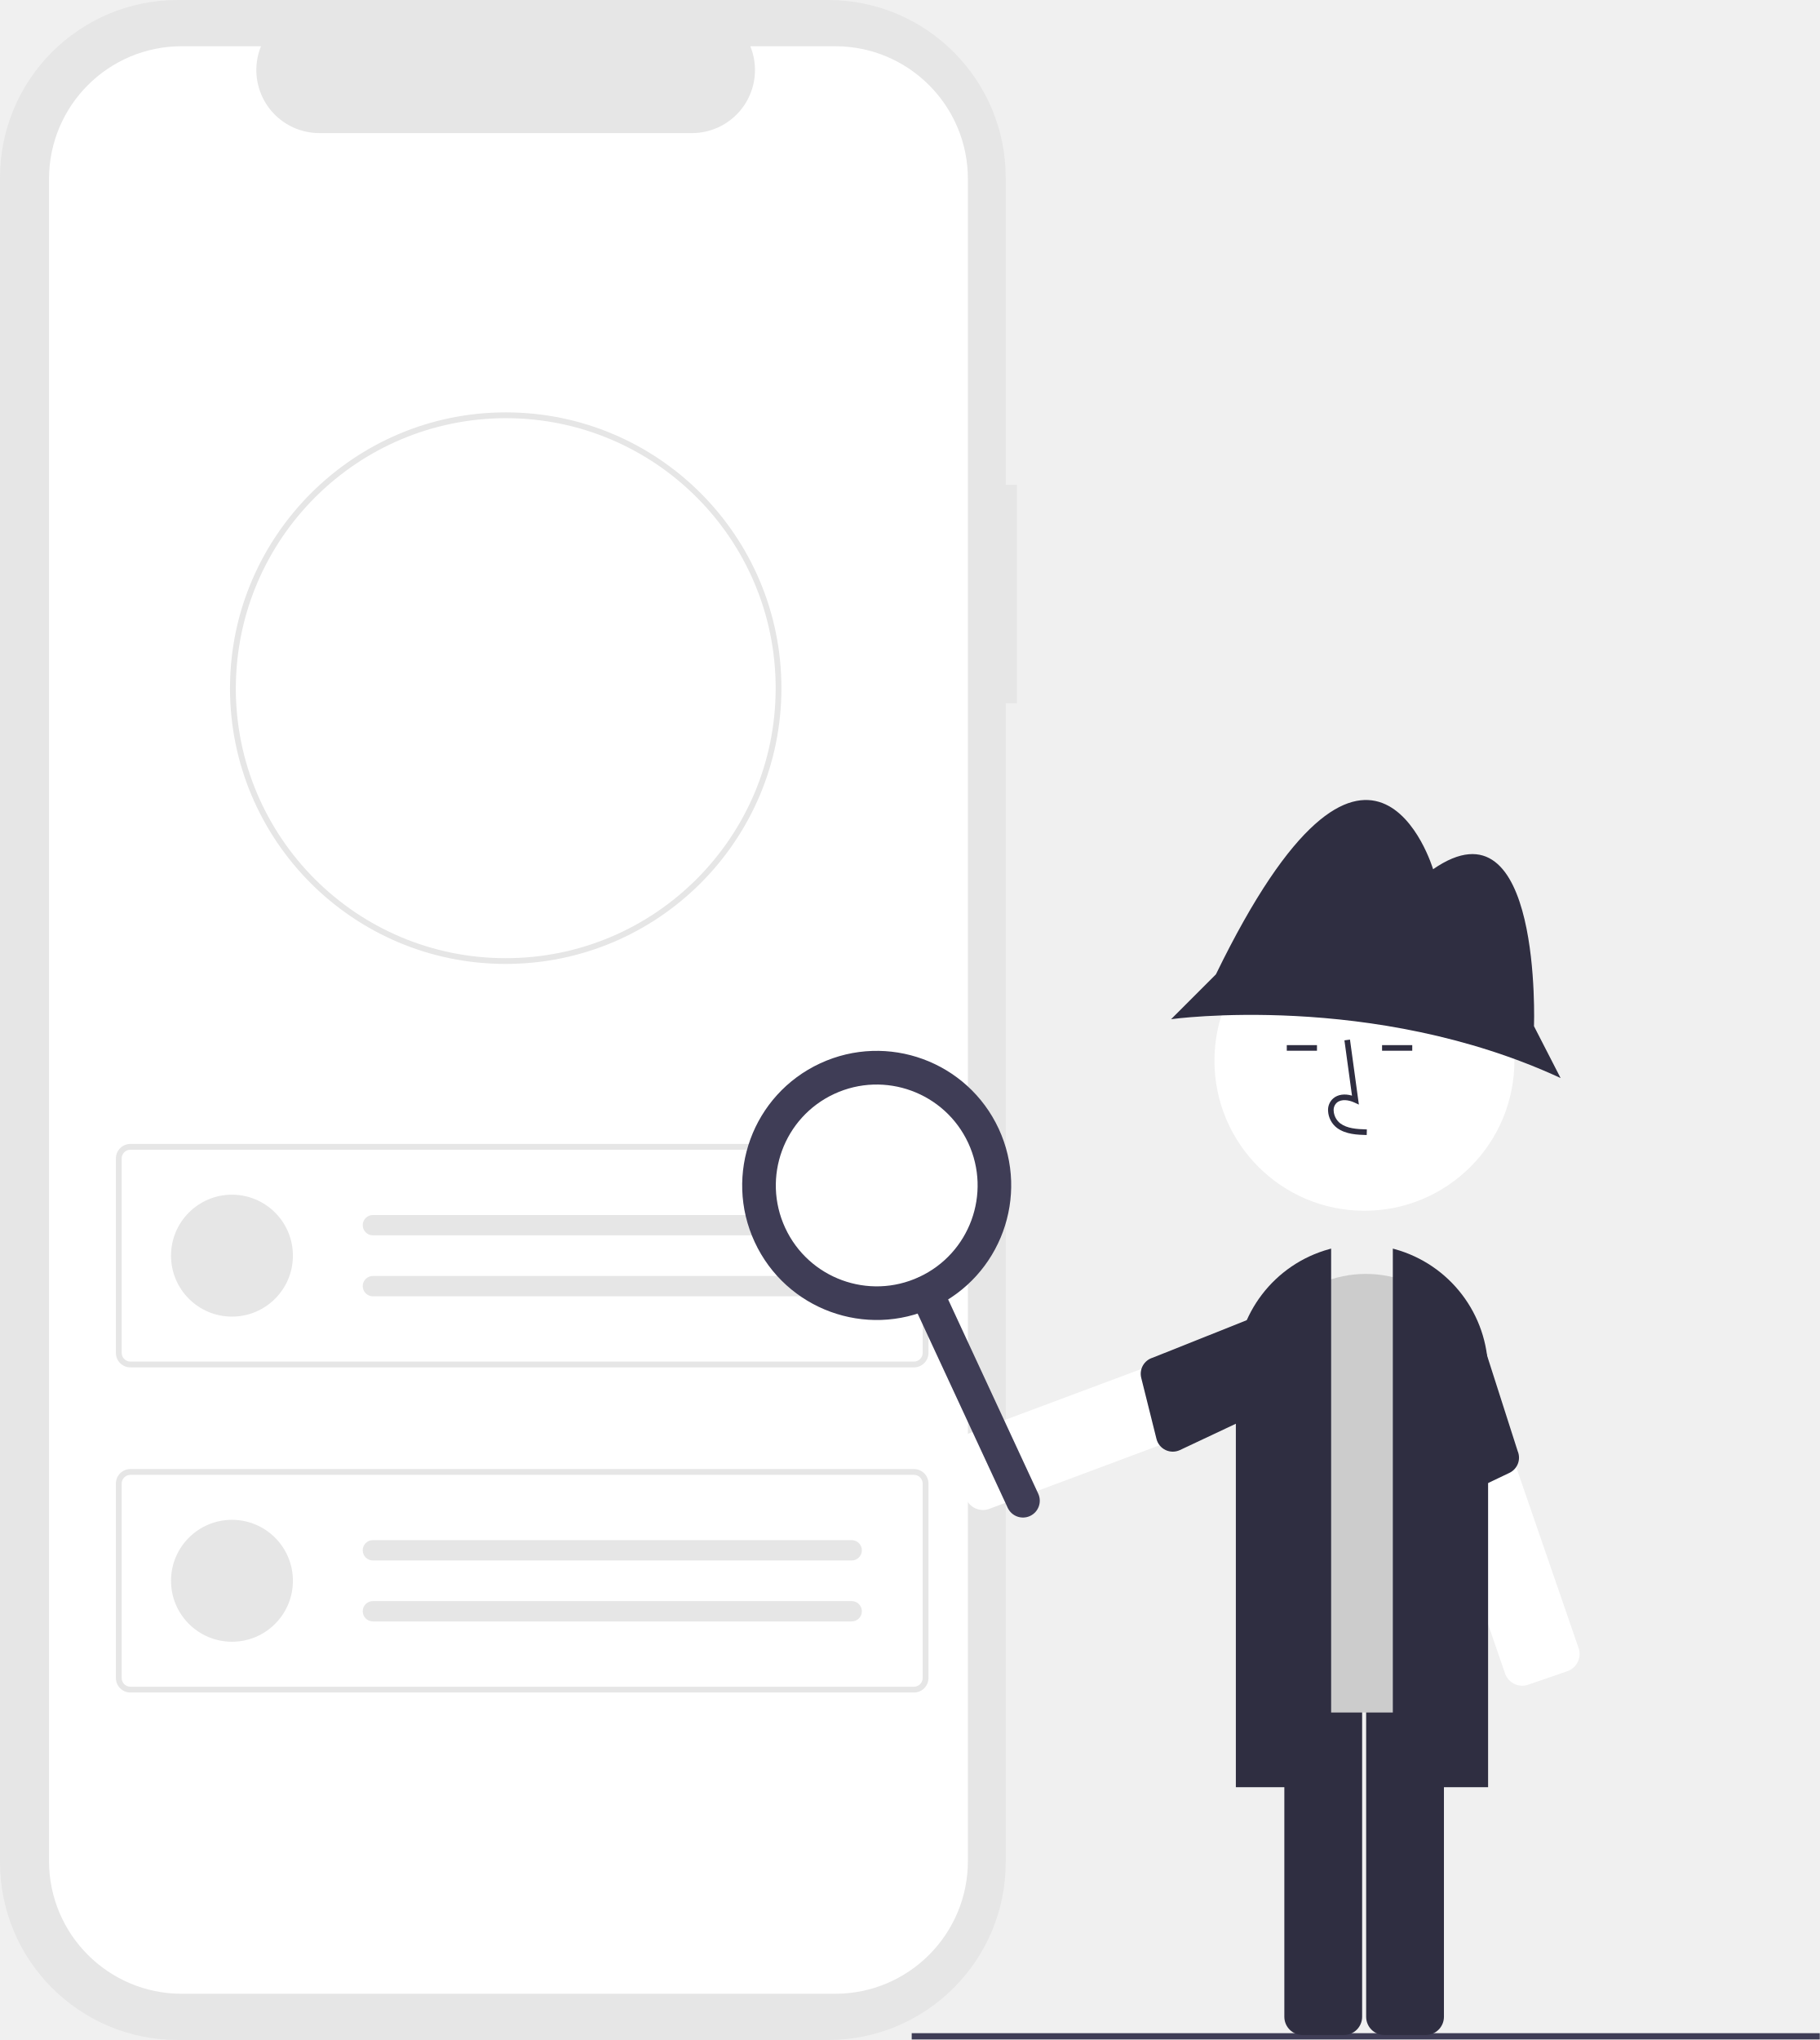
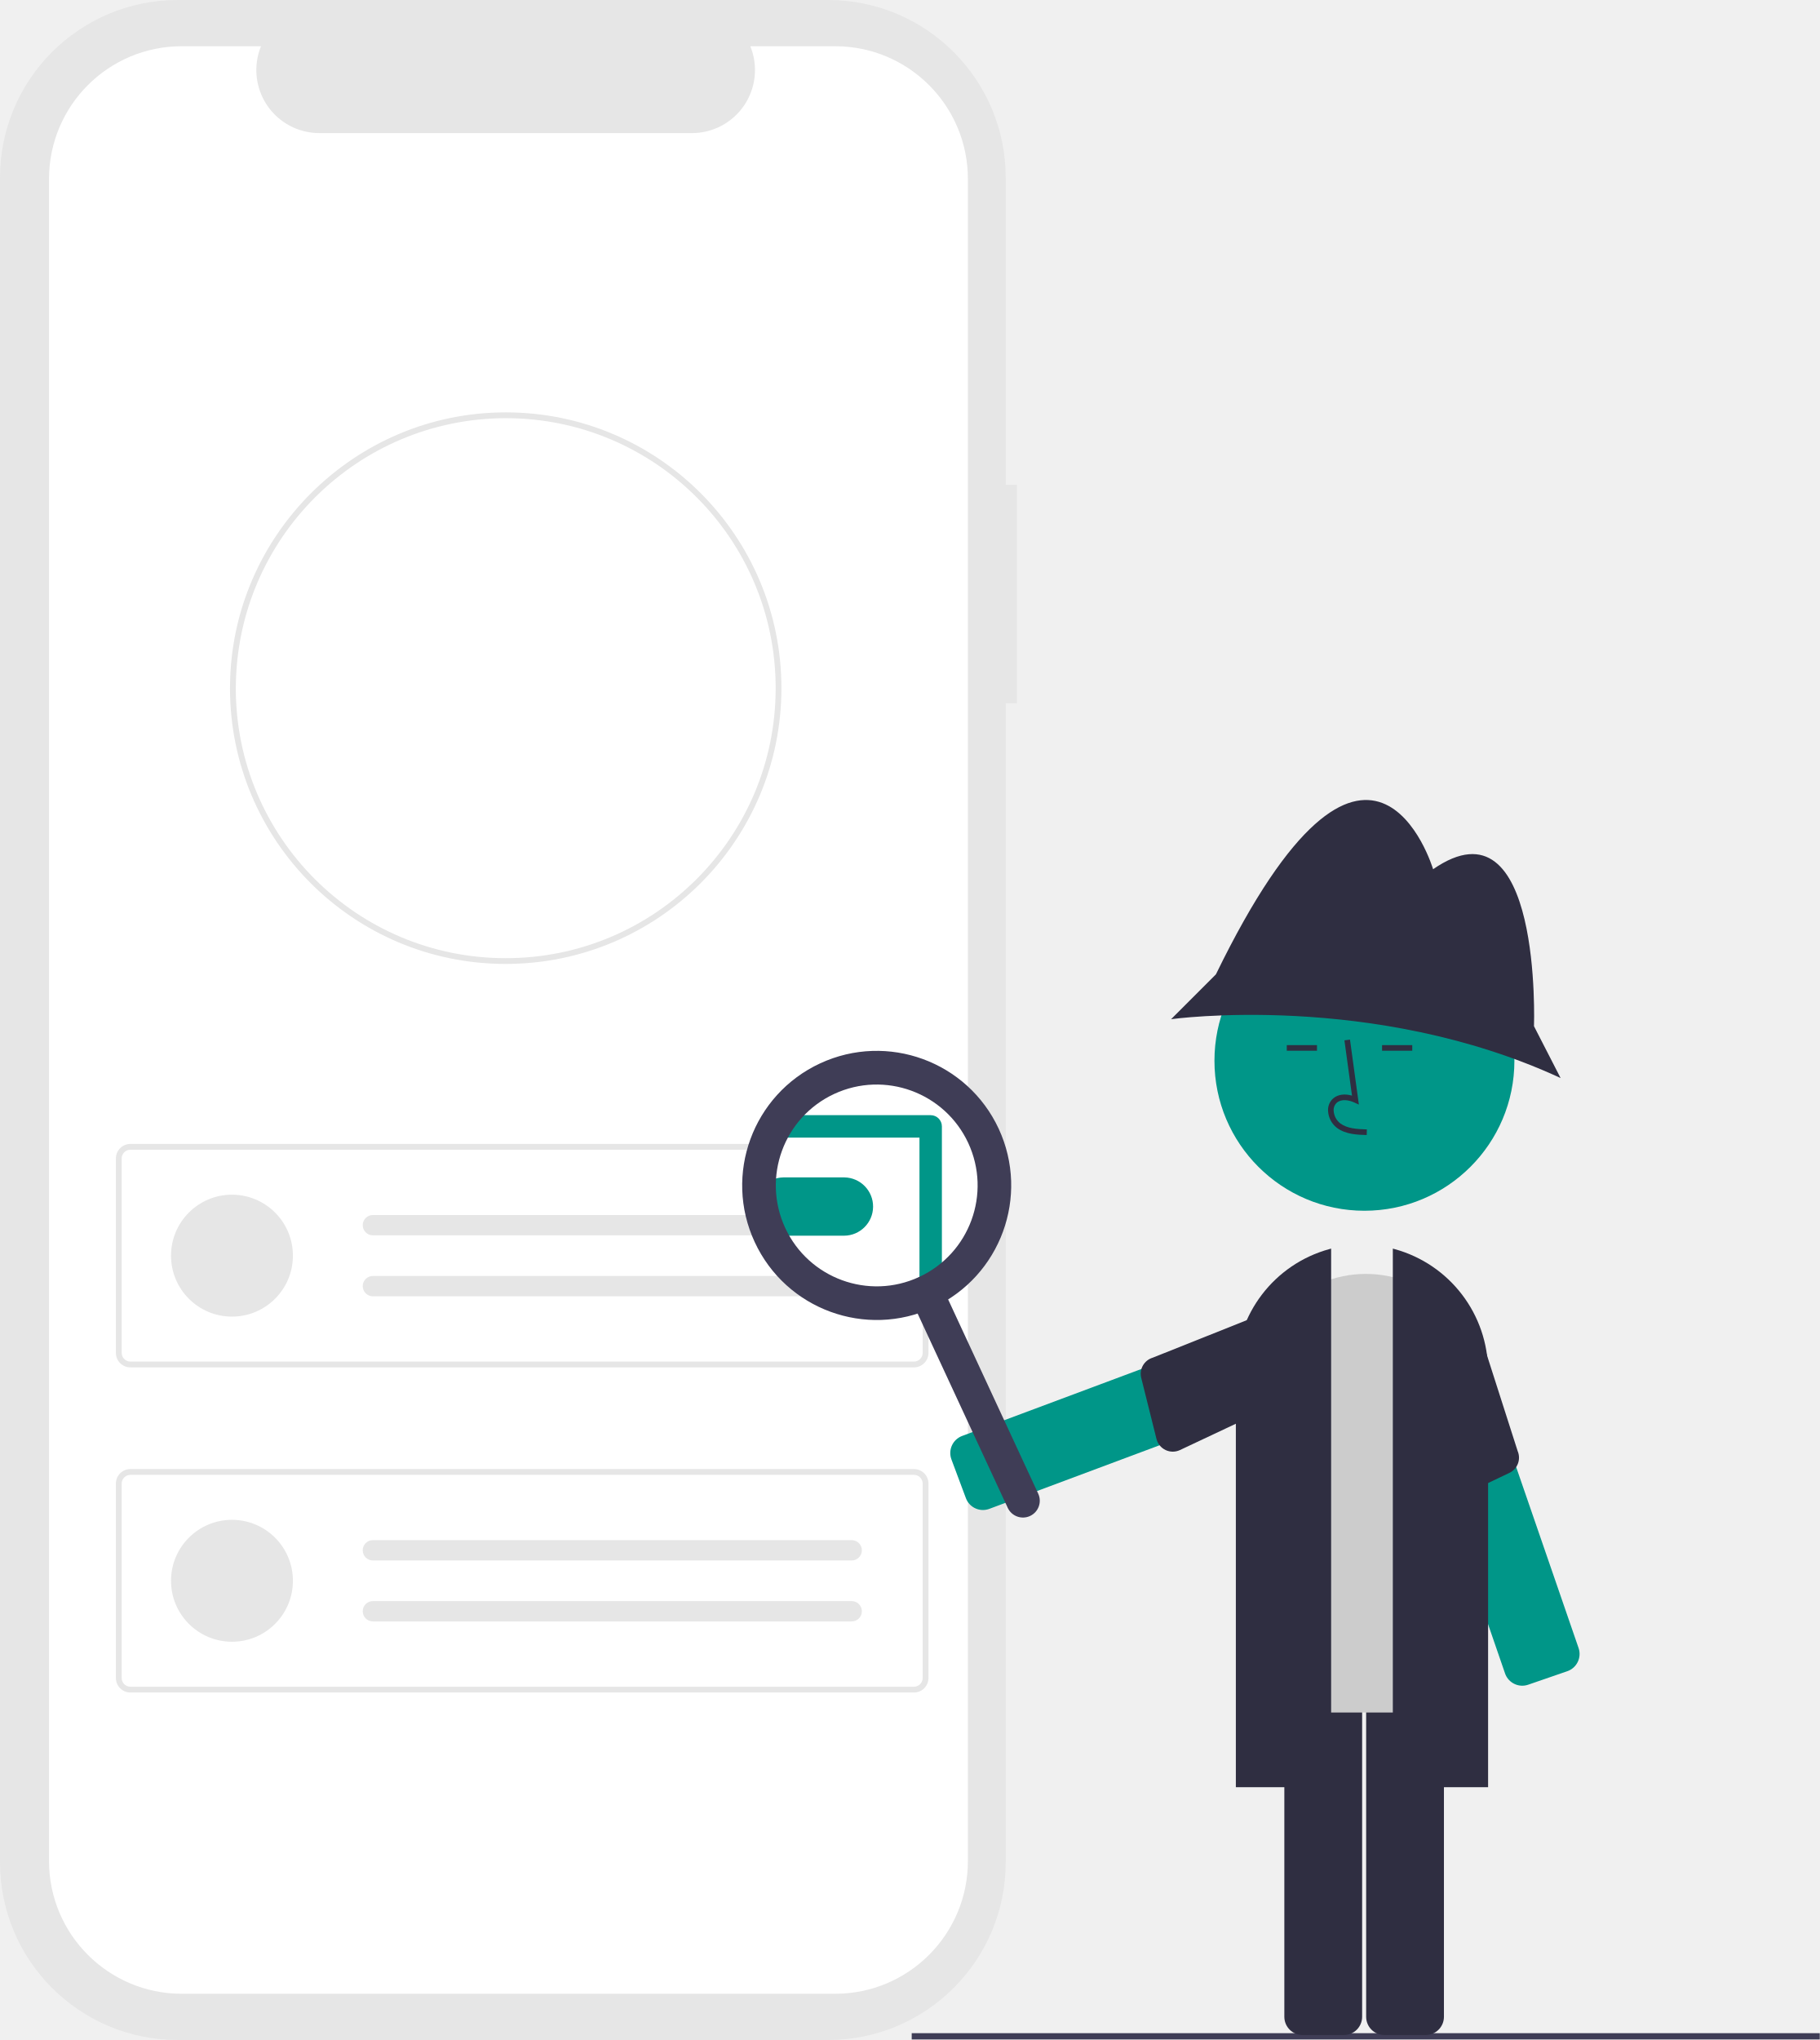
<svg xmlns="http://www.w3.org/2000/svg" data-name="Layer 1" width="649.378" height="727.778" viewBox="0 0 649.378 727.778">
  <path d="M648.2,259.058h-3.999V149.513A63.402,63.402,0,0,0,580.8,86.111H348.713a63.402,63.402,0,0,0-63.402,63.402V750.487A63.402,63.402,0,0,0,348.713,813.889H580.799a63.402,63.402,0,0,0,63.402-63.402V337.034h3.999Z" transform="translate(-285.3111 -86.11101)" fill="#e6e6e6" />
  <path d="M583.358,102.606h-30.295a22.495,22.495,0,0,1-20.827,30.991H399.276a22.495,22.495,0,0,1-20.827-30.991H350.153a47.348,47.348,0,0,0-47.348,47.348V750.046a47.348,47.348,0,0,0,47.348,47.348H583.358a47.348,47.348,0,0,0,47.348-47.348h0V149.954A47.348,47.348,0,0,0,583.358,102.606Z" transform="translate(-285.3111 -86.11101)" fill="#fff" />
-   <path id="f3818c68-126c-4685-b4e0-2450731ccc2a-38" data-name="a2804879-ded6-4045-b20f-1f1dde9b938b" d="M611.462,573.93h-279.619a5.184,5.184,0,0,1-5.178-5.178v-69.361a5.184,5.184,0,0,1,5.178-5.178h279.619a5.184,5.184,0,0,1,5.178,5.178v69.362A5.184,5.184,0,0,1,611.462,573.93Zm-279.619-77.646a3.11,3.11,0,0,0-3.107,3.107v69.362a3.11,3.11,0,0,0,3.107,3.107h279.619a3.11,3.11,0,0,0,3.107-3.107v-69.362a3.11,3.11,0,0,0-3.107-3.107Z" transform="translate(-285.3111 -86.11101)" fill="#e6e6e6" />
+   <path id="f3818c68-126c-4685-b4e0-2450731ccc2a-15" data-name="a2804879-ded6-4045-b20f-1f1dde9b938b" d="M611.462,573.93h-279.619a5.184,5.184,0,0,1-5.178-5.178v-69.361a5.184,5.184,0,0,1,5.178-5.178h279.619a5.184,5.184,0,0,1,5.178,5.178v69.362A5.184,5.184,0,0,1,611.462,573.93Zm-279.619-77.646a3.11,3.11,0,0,0-3.107,3.107v69.362a3.11,3.11,0,0,0,3.107,3.107h279.619a3.11,3.11,0,0,0,3.107-3.107v-69.362a3.11,3.11,0,0,0-3.107-3.107Z" transform="translate(-285.3111 -86.11101)" fill="#e6e6e6" />
  <circle id="abdb74b7-e321-430b-89c2-b563f66442fc" data-name="b9ad11c9-d8a0-4df6-8741-900b9ec46a35" cx="82.778" cy="447.96" r="21.748" fill="#e6e6e6" />
-   <path id="addd02b1-b85b-481a-baea-1b0ba5ed9f4a-39" data-name="bd261eec-7ae0-49b0-bf26-57ff03972605" d="M418.317,519.573a3.625,3.625,0,0,0,0,7.249h170.878a3.625,3.625,0,0,0,.14-7.249l-.021-0q-.059-.001-.119,0Z" transform="translate(-285.3111 -86.11101)" fill="#e6e6e6" />
-   <path id="a42dc2a4-5fb2-4ea8-b2b3-ce81bc256782-40" data-name="e80b4447-8c34-435b-ba6c-5300a190ab24" d="M418.317,541.321a3.625,3.625,0,0,0,0,7.249h170.878a3.625,3.625,0,0,0,.119-7.249q-.059-.001-.119,0Z" transform="translate(-285.3111 -86.11101)" fill="#e6e6e6" />
-   <path id="b84687c4-e3b4-4975-8361-bf73c33c9ee5-41" data-name="e55fcb7d-3a3b-45d8-b167-72fb2263dd92" d="M611.462,689.92h-279.619a5.184,5.184,0,0,1-5.178-5.178v-69.361a5.184,5.184,0,0,1,5.178-5.178h279.619a5.184,5.184,0,0,1,5.178,5.178v69.362A5.184,5.184,0,0,1,611.462,689.92Zm-279.619-77.646a3.11,3.11,0,0,0-3.107,3.107v69.362a3.11,3.11,0,0,0,3.107,3.107h279.619a3.11,3.11,0,0,0,3.107-3.107v-69.362a3.11,3.11,0,0,0-3.107-3.107Z" transform="translate(-285.3111 -86.11101)" fill="#e6e6e6" />
+   <path id="addd02b1-b85b-481a-baea-1b0ba5ed9f4a-16" data-name="bd261eec-7ae0-49b0-bf26-57ff03972605" d="M418.317,519.573a3.625,3.625,0,0,0,0,7.249h170.878a3.625,3.625,0,0,0,.14-7.249l-.021-0q-.059-.001-.119,0Z" transform="translate(-285.3111 -86.11101)" fill="#e6e6e6" />
+   <path id="a42dc2a4-5fb2-4ea8-b2b3-ce81bc256782-17" data-name="e80b4447-8c34-435b-ba6c-5300a190ab24" d="M418.317,541.321a3.625,3.625,0,0,0,0,7.249h170.878a3.625,3.625,0,0,0,.119-7.249q-.059-.001-.119,0Z" transform="translate(-285.3111 -86.11101)" fill="#e6e6e6" />
+   <path id="b84687c4-e3b4-4975-8361-bf73c33c9ee5-18" data-name="e55fcb7d-3a3b-45d8-b167-72fb2263dd92" d="M611.462,689.92h-279.619a5.184,5.184,0,0,1-5.178-5.178v-69.361a5.184,5.184,0,0,1,5.178-5.178h279.619a5.184,5.184,0,0,1,5.178,5.178v69.362A5.184,5.184,0,0,1,611.462,689.92Zm-279.619-77.646a3.11,3.11,0,0,0-3.107,3.107v69.362a3.11,3.11,0,0,0,3.107,3.107h279.619a3.11,3.11,0,0,0,3.107-3.107v-69.362a3.11,3.11,0,0,0-3.107-3.107Z" transform="translate(-285.3111 -86.11101)" fill="#e6e6e6" />
  <circle id="fe3713e7-4e14-41f8-af1d-48b338e5371c" data-name="a50d232f-7710-43e4-8fa9-6ef0443fc454" cx="82.778" cy="563.95" r="21.748" fill="#e6e6e6" />
-   <path id="e34cf46a-1d6c-4c41-b5e1-331fa5bf8d4c-42" data-name="e49b4965-a9e9-4371-9134-194e44e65c31" d="M418.317,635.563a3.625,3.625,0,0,0,0,7.249h170.878a3.625,3.625,0,0,0,.119-7.249q-.059-.001-.119,0Z" transform="translate(-285.3111 -86.11101)" fill="#e6e6e6" />
-   <path id="e105039f-b7a6-49c8-8f81-87505f1b0ae5-43" data-name="abc4586a-ac92-4255-aae6-84f53baad571" d="M418.317,657.311a3.625,3.625,0,0,0,0,7.249h170.878a3.625,3.625,0,0,0,.119-7.249q-.059-.001-.119,0Z" transform="translate(-285.3111 -86.11101)" fill="#e6e6e6" />
-   <path id="ad9187ec-89e0-4b9d-a4fb-dc654c09bafe-44" data-name="a9e593af-a319-4e97-9065-f0c2c04624d5" d="M465.768,429.995a98.343,98.343,0,0,1-98.384-98.302v-.082c0-.206,0-.423.012-.629.3-53.879,44.432-97.756,98.372-97.756a98.384,98.384,0,0,1,.022,196.768h-.022Zm0-194.7a96.519,96.519,0,0,0-96.3,95.749c-.011.22-.011.4-.011.564a96.325,96.325,0,1,0,96.337-96.313h-.026Z" transform="translate(-285.3111 -86.11101)" fill="#e6e6e6" />
+   <path id="e34cf46a-1d6c-4c41-b5e1-331fa5bf8d4c-19" data-name="e49b4965-a9e9-4371-9134-194e44e65c31" d="M418.317,635.563a3.625,3.625,0,0,0,0,7.249h170.878a3.625,3.625,0,0,0,.119-7.249q-.059-.001-.119,0Z" transform="translate(-285.3111 -86.11101)" fill="#e6e6e6" />
+   <path id="e105039f-b7a6-49c8-8f81-87505f1b0ae5-20" data-name="abc4586a-ac92-4255-aae6-84f53baad571" d="M418.317,657.311a3.625,3.625,0,0,0,0,7.249h170.878a3.625,3.625,0,0,0,.119-7.249q-.059-.001-.119,0Z" transform="translate(-285.3111 -86.11101)" fill="#e6e6e6" />
+   <path id="ad9187ec-89e0-4b9d-a4fb-dc654c09bafe-21" data-name="a9e593af-a319-4e97-9065-f0c2c04624d5" d="M465.768,429.995a98.343,98.343,0,0,1-98.384-98.302v-.082c0-.206,0-.423.012-.629.3-53.879,44.432-97.756,98.372-97.756a98.384,98.384,0,0,1,.022,196.768h-.022Zm0-194.7a96.519,96.519,0,0,0-96.3,95.749c-.011.22-.011.4-.011.564a96.325,96.325,0,1,0,96.337-96.313h-.026Z" transform="translate(-285.3111 -86.11101)" fill="#e6e6e6" />
  <circle cx="315.114" cy="422.842" r="40" fill="#fff" />
-   <path d="M586.533,526.949c-.069,0-.137-0-.206-.002h-21.5a10.398,10.398,0,0,1-.008-20.792h21.518c.105-.002.22-.002.334,0a10.398,10.398,0,0,1-.138,20.794Z" transform="translate(-285.3111 -86.11101)" fill="#ffffff" />
+   <path d="M586.533,526.949c-.069,0-.137-0-.206-.002h-21.5a10.398,10.398,0,0,1-.008-20.792h21.518c.105-.002.22-.002.334,0a10.398,10.398,0,0,1-.138,20.794Z" transform="translate(-285.3111 -86.11101)" fill="#009688" />
  <rect x="325.345" y="725.344" width="324.033" height="2.241" fill="#3f3d56" />
-   <path d="M630.621,621.842a6.561,6.561,0,0,1-.63-1.259l-5.163-13.827a6.508,6.508,0,0,1,3.815-8.363l115.242-43.032a6.506,6.506,0,0,1,8.363,3.815l5.163,13.828a6.5,6.5,0,0,1-3.816,8.363l-115.241,43.032a6.507,6.507,0,0,1-7.734-2.556Z" transform="translate(-285.3111 -86.11101)" fill="#ffffff" />
+   <path d="M630.621,621.842a6.561,6.561,0,0,1-.63-1.259l-5.163-13.827a6.508,6.508,0,0,1,3.815-8.363l115.242-43.032a6.506,6.506,0,0,1,8.363,3.815l5.163,13.828a6.5,6.5,0,0,1-3.816,8.363l-115.241,43.032a6.507,6.507,0,0,1-7.734-2.556Z" transform="translate(-285.3111 -86.11101)" fill="#009688" />
  <path d="M743.518,551.788l-46.863,18.687a6,6,0,0,0-4.093,7.2l5.439,21.775a6,6,0,0,0,8.376,3.975l46.992-22.119a6.011,6.011,0,0,0,3.524-7.717l-5.649-18.276A6.011,6.011,0,0,0,743.518,551.788Z" transform="translate(-285.3111 -86.11101)" fill="#2f2e41" />
-   <path d="M829.28,687.45a6.507,6.507,0,0,1-6.892-4.34l-40.114-116.289a6.5,6.5,0,0,1,4.025-8.264l13.953-4.814a6.504,6.504,0,0,1,8.264,4.025l40.115,116.29a6.508,6.508,0,0,1-4.025,8.264l-13.953,4.812A6.561,6.561,0,0,1,829.28,687.45Z" transform="translate(-285.3111 -86.11101)" fill="#ffffff" />
+   <path d="M829.28,687.45a6.507,6.507,0,0,1-6.892-4.34l-40.114-116.289a6.5,6.5,0,0,1,4.025-8.264l13.953-4.814a6.504,6.504,0,0,1,8.264,4.025l40.115,116.29a6.508,6.508,0,0,1-4.025,8.264l-13.953,4.812A6.561,6.561,0,0,1,829.28,687.45Z" transform="translate(-285.3111 -86.11101)" fill="#009688" />
  <path d="M811.506,555.778l15.396,48.045a6,6,0,0,1-2.951,7.738l-20.26,9.657a6,6,0,0,1-8.396-3.934l-12.83-50.328a6.011,6.011,0,0,1,3.712-7.629l17.694-7.268A6.011,6.011,0,0,1,811.506,555.778Z" transform="translate(-285.3111 -86.11101)" fill="#2f2e41" />
  <path d="M764.891,812.114H750.131a6.508,6.508,0,0,1-6.5-6.5V682.599a6.508,6.508,0,0,1,6.5-6.5h14.759a6.508,6.508,0,0,1,6.5,6.5V805.614A6.508,6.508,0,0,1,764.891,812.114Z" transform="translate(-285.3111 -86.11101)" fill="#2f2e41" />
  <path d="M794.083,812.114H779.323a6.508,6.508,0,0,1-6.5-6.5V682.599a6.508,6.508,0,0,1,6.5-6.5h14.76a6.508,6.508,0,0,1,6.5,6.5V805.614A6.508,6.508,0,0,1,794.083,812.114Z" transform="translate(-285.3111 -86.11101)" fill="#2f2e41" />
  <path d="M806.247,697.062H739.184a7.008,7.008,0,0,1-7-7V581.117a40.531,40.531,0,0,1,81.062,0V690.062A7.008,7.008,0,0,1,806.247,697.062Z" transform="translate(-285.3111 -86.11101)" fill="#ccc" />
  <path d="M816.341,723.711h-34V531.556l.632.172a45.382,45.382,0,0,1,33.368,43.688Z" transform="translate(-285.3111 -86.11101)" fill="#2f2e41" />
  <path d="M760.326,723.711h-34V575.416a45.382,45.382,0,0,1,33.368-43.688l.632-.172Z" transform="translate(-285.3111 -86.11101)" fill="#2f2e41" />
-   <circle cx="486.897" cy="378.421" r="53.519" fill="#ffffff" />
+   <circle cx="486.897" cy="378.421" r="53.519" fill="#009688" />
  <path d="M832.715,452.21s3-83-36-56c0,0-22.5-75.5-77.5,37.5l-16,16s72-10,139,21Z" transform="translate(-285.3111 -86.11101)" fill="#2f2e41" />
  <path d="M773.024,491.036c-3.306-.092-7.42-.207-10.59-2.522a8.133,8.133,0,0,1-3.2-6.073,5.471,5.471,0,0,1,1.86-4.493c1.656-1.399,4.073-1.727,6.678-.961l-2.699-19.726,1.981-.271,3.173,23.19-1.655-.759c-1.918-.88-4.552-1.328-6.188.055a3.515,3.515,0,0,0-1.153,2.896,6.147,6.147,0,0,0,2.381,4.528c2.467,1.802,5.746,2.034,9.466,2.138Z" transform="translate(-285.3111 -86.11101)" fill="#2f2e41" />
  <rect x="459.192" y="372.852" width="10.772" height="2" fill="#2f2e41" />
  <rect x="493.192" y="372.852" width="10.772" height="2" fill="#2f2e41" />
  <path d="M652.882,626.944a6,6,0,0,1-7.968-2.918l-34.511-74.384a6,6,0,0,1,10.885-5.05l34.511,74.384A6,6,0,0,1,652.882,626.944Z" transform="translate(-285.3111 -86.11101)" fill="#3f3d56" />
-   <path d="M617.425,546.905a4,4,0,0,1-4-4V491.953h-50a4,4,0,0,1,0-8h54a4,4,0,0,1,4,4v54.953A4,4,0,0,1,617.425,546.905Z" transform="translate(-285.3111 -86.11101)" fill="#ffffff" />
+   <path d="M617.425,546.905a4,4,0,0,1-4-4V491.953h-50a4,4,0,0,1,0-8h54a4,4,0,0,1,4,4v54.953A4,4,0,0,1,617.425,546.905Z" transform="translate(-285.3111 -86.11101)" fill="#009688" />
  <path d="M618.371,552.56a48,48,0,1,1,23.34-63.743A48.054,48.054,0,0,1,618.371,552.56Zm-35.353-76.198a36,36,0,1,0,47.808,17.505A36.041,36.041,0,0,0,583.018,476.362Z" transform="translate(-285.3111 -86.11101)" fill="#3f3d56" />
</svg>
